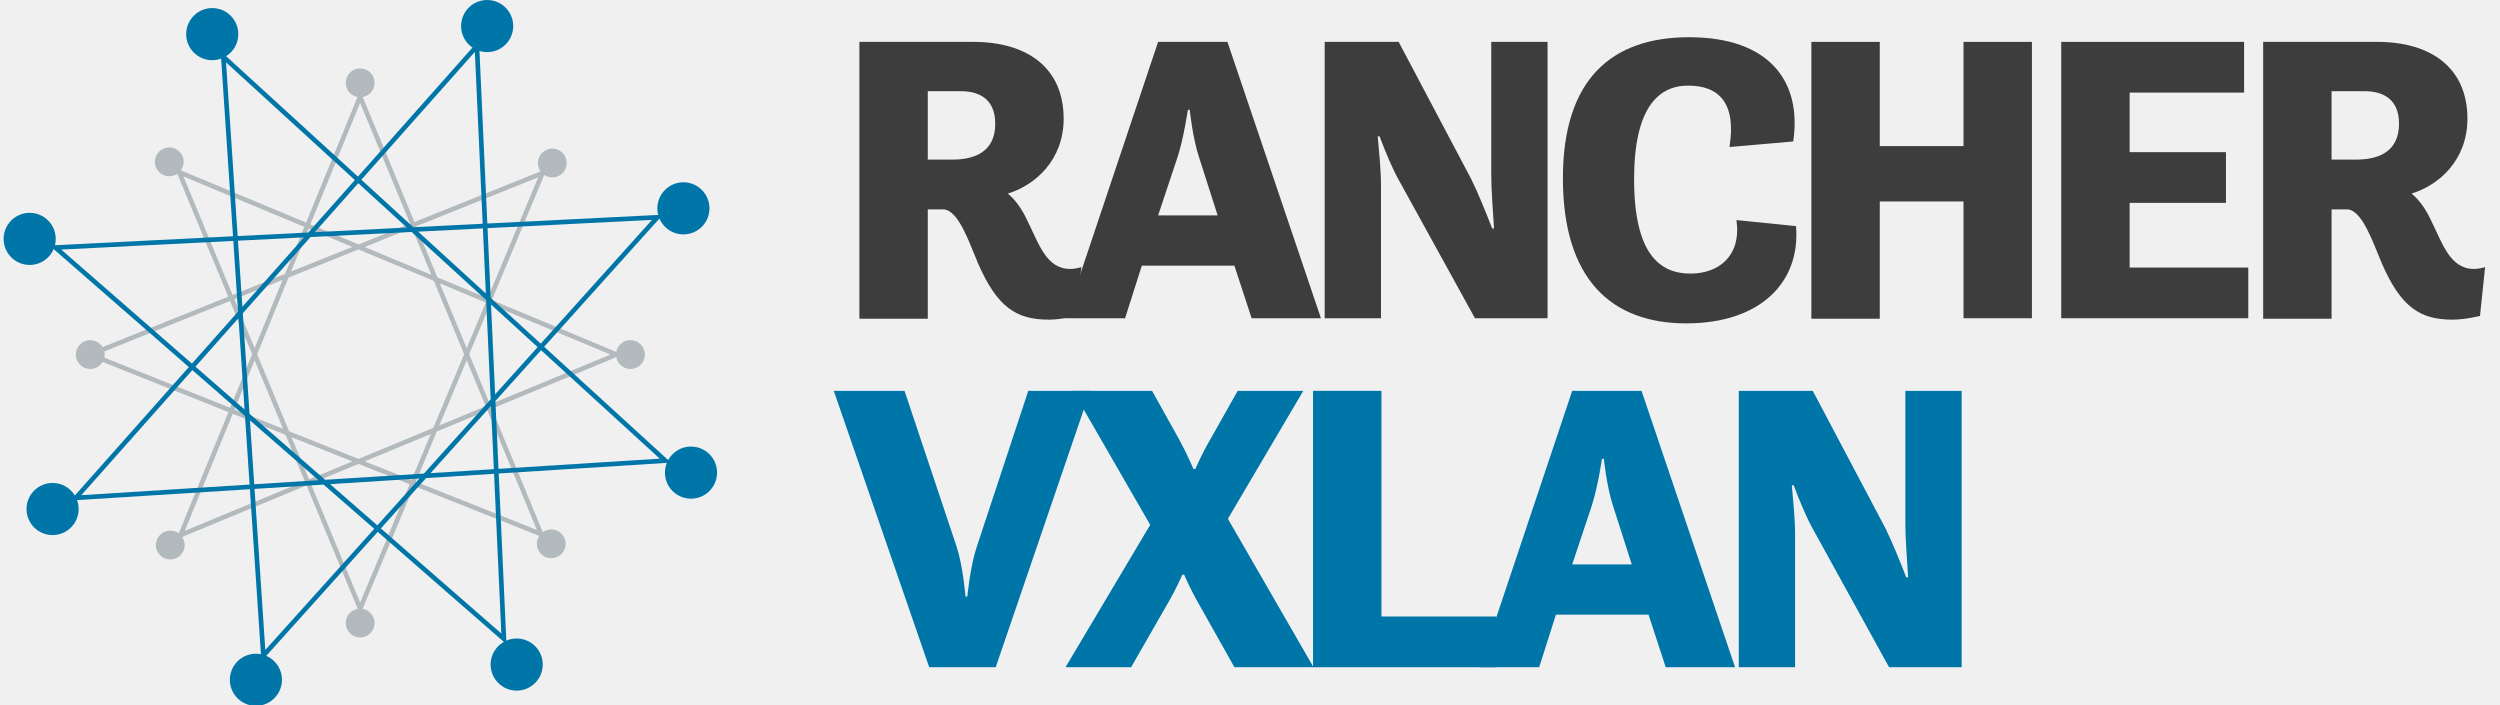
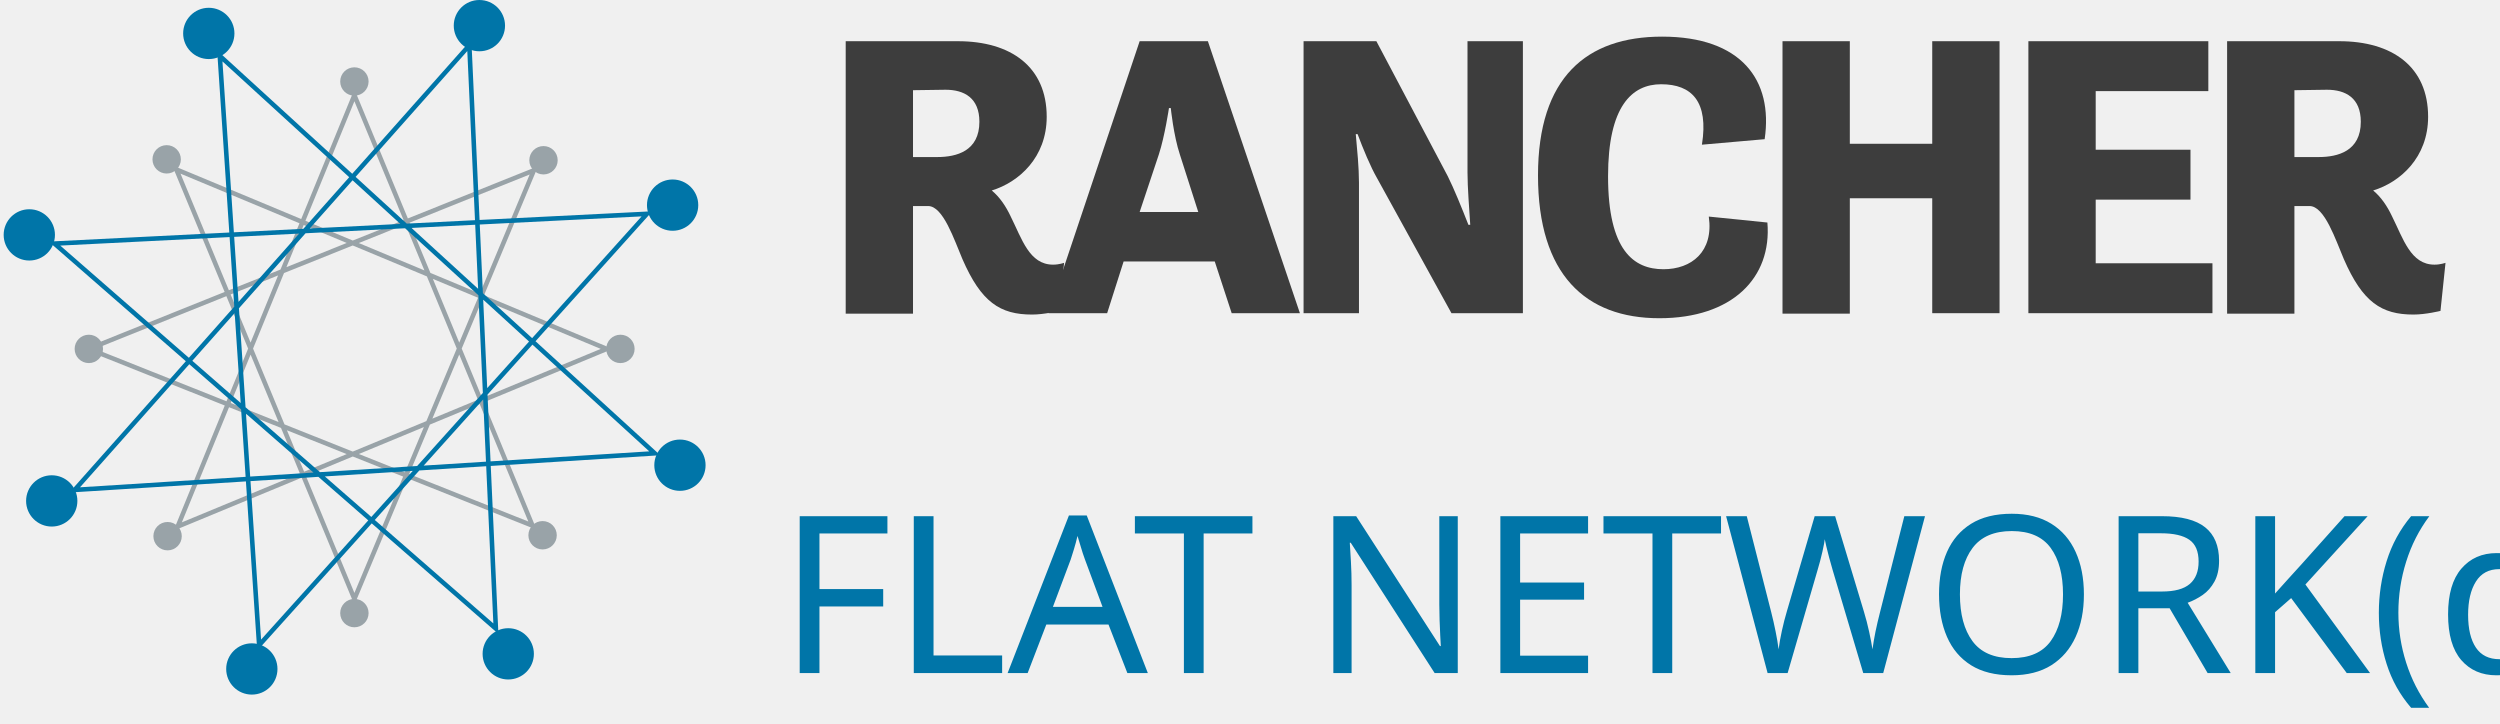
- <svg xmlns="http://www.w3.org/2000/svg" version="1.1" id="Layer_1" x="0px" y="0px" viewBox="0 0 537.3 151.4" style="enable-background:new 0 0 537.3 151.4;" xml:space="preserve">
-   <style type="text/css">
- 	.st0{fill:#99A3A8;}
- 	.st1{fill:#CCD1D3;}
- 	.st2{fill:none;stroke:#A3ABAF;stroke-width:5;stroke-linecap:round;stroke-linejoin:round;stroke-miterlimit:10;}
- 	.st3{fill:#3D3D3D;}
- 	.st4{fill:#0075A8;}
- 	.st5{fill:#B3C78F;}
- 	.st6{fill:none;stroke:#CCD1D3;stroke-miterlimit:10;}
- 	.st7{fill:none;stroke:#CCD1D3;stroke-width:1.893;stroke-miterlimit:10;}
- 	.st8{fill:#F15354;}
- 	.st9{fill:#A3ABAF;}
- 	.st10{fill:#3498DB;}
- 	.st11{fill:#2980B9;}
- 	.st12{fill:#E67E22;}
- 	.st13{fill:#D35401;}
- 	.st14{fill:#F1C40F;}
- 	.st15{fill:#E49701;}
- 	.st16{fill:#EADF5A;}
- 	.st17{fill:#D7C320;}
- 	.st18{fill:#34495E;}
- 	.st19{fill:#2C3E50;}
- 	.st20{fill:#2B2B2B;}
- 	.st21{fill:#262626;}
- 	.st22{fill:#3A6F81;}
- 	.st23{fill:#356272;}
- 	.st24{fill:#00558B;}
- 	.st25{fill:#27AE60;}
- 	.st26{fill:#169242;}
- 	.st27{fill:#A5C63B;}
- 	.st28{fill:#8EB021;}
- 	.st29{fill:#ECF0F1;}
- 	.st30{fill:#BDC3C7;}
- 	.st31{fill:#95A5A6;}
- 	.st32{fill:#7F8C8D;}
- 	.st33{fill:#E74C3C;}
- 	.st34{fill:#C0392B;}
- 	.st35{fill:#EA3738;}
- 	.st36{fill:#78C9CF;}
- 	.st37{fill:#389EA8;}
- 	.st38{fill:#2D8490;}
- 	.st39{fill:#1A6470;}
- 	.st40{fill:#21364A;}
- 	.st41{fill:#040B15;}
- 	.st42{fill:#66767C;}
- 	.st43{fill:#334851;}
- 	.st44{fill:#5C686F;}
- 	.st45{fill:#29373C;}
- 	.st46{fill:#0A141A;}
- 	.st47{fill:#FFFFFF;}
- 	.st48{fill:#0D5E8C;}
- 	.st49{fill:#0071BC;}
- 	.st50{fill:#808080;stroke:#000000;stroke-width:0.5;stroke-miterlimit:10;}
- 	.st51{fill:#DFDFDF;stroke:#000000;stroke-width:0.5;stroke-miterlimit:10;}
- 	.st52{stroke:#000000;stroke-width:0.5;stroke-miterlimit:10;}
- 	.st53{fill:none;stroke:#A3ABAF;stroke-width:12;stroke-miterlimit:10;}
- 	.st54{fill:none;stroke:#F15354;stroke-width:0.438;stroke-miterlimit:10;}
- 	.st55{fill:none;stroke:#F15354;stroke-miterlimit:10;}
- 	.st56{fill:none;stroke:#3498DB;stroke-width:15;stroke-linecap:square;stroke-miterlimit:10;}
- 	.st57{fill:none;stroke:#A3ABAF;stroke-width:9;stroke-miterlimit:10;}
- 	.st58{opacity:0.5;fill:url(#SVGID_1_);}
- 	.st59{clip-path:url(#SVGID_3_);enable-background:new    ;}
- 	.st60{fill:#D3AC0D;}
- 	.st61{fill:#B5930B;}
- 	.st62{opacity:0.5;fill:url(#SVGID_4_);}
- 	.st63{clip-path:url(#SVGID_6_);enable-background:new    ;}
- 	.st64{opacity:0.5;fill:url(#SVGID_7_);}
- 	.st65{clip-path:url(#SVGID_9_);enable-background:new    ;}
- 	.st66{opacity:0.5;fill:url(#SVGID_10_);}
- 	.st67{clip-path:url(#SVGID_12_);enable-background:new    ;}
- 	.st68{fill:#58D68D;}
- 	.st69{fill:#2ECC71;}
- 	.st70{fill:none;stroke:#2ECC71;stroke-width:1.162;stroke-miterlimit:10;}
- 	.st71{fill:none;stroke:#F1C40F;stroke-width:1.162;stroke-miterlimit:10;}
- 	.st72{fill:none;stroke:#0075A8;stroke-width:1.162;stroke-miterlimit:10;}
- 	.st73{fill:none;stroke:#BDC3C7;stroke-width:10;stroke-miterlimit:10;}
- 	.st74{fill:none;stroke:#A3ABAF;stroke-width:10;stroke-miterlimit:10;}
- 	.st75{opacity:0.2;fill:#78C9CF;}
- 	.st76{fill:none;stroke:#0075A8;stroke-miterlimit:10;}
- 	.st77{fill:#5D5D5D;}
- 	.st78{fill:none;stroke:#99A3A8;stroke-miterlimit:10;}
- 	.st79{fill:none;stroke:#0075A8;stroke-width:1.827;stroke-miterlimit:10;}
- 	.st80{opacity:0.7;}
- </style>
-   <g>
-     <path class="st3" d="M184.7,9h24.5c11.6,0,19.4,5.6,19.4,16.5c0,8.9-6.1,14.3-12,16.1c1.8,1.5,3.1,3.5,4.1,5.6   c2.5,5,4.1,10.6,9.3,10.6c1.3,0,2.4-0.4,2.4-0.4l-1.1,10.5c0,0-3.2,0.8-5.9,0.8c-7,0-11.1-2.7-15.2-12.1   c-1.8-4.2-4.2-11.6-7.5-11.6h-3.3v23.5h-14.7V9z M199.4,19.7v14.6h5.3c4.2,0,9.2-1.3,9.2-7.7c0-5.2-3.3-7-7.4-7H199.4z" />
-     <path class="st3" d="M248.9,9h14.9l20.1,59.4h-14.9l-3.7-11.3h-19.9l-3.6,11.3h-12.8L248.9,9z M248.9,46.3h12.8l-4-12.5   c-1.4-4.2-2-10.2-2-10.2h-0.4c0,0-0.9,6.1-2.2,10.1L248.9,46.3z" />
-     <path class="st3" d="M284.8,9h15.8l15.6,29.5c1.3,2.6,3.1,7,4.5,10.6h0.4c-0.2-3.3-0.6-8.1-0.6-11.5V9h12.1v59.4H317L300.8,39   c-1.5-2.6-3.1-6.5-4.3-9.7h-0.4c0.3,3.3,0.7,7.3,0.7,10.6v28.5h-12.1V9z" />
-     <path class="st3" d="M335.9,38.3C335.9,16.9,346.5,8,363,8c17.3,0,24.3,9.5,22.4,22.4l-13.7,1.2c1.5-9.4-2.2-13.2-8.9-13.2   c-6.4,0-11.6,4.8-11.6,20.1c0,16.2,5.6,20.3,12.1,20.3c6.1,0,11-3.8,9.9-11.5l12.8,1.3c1,12.1-7.7,20.9-23.6,20.9   C346.3,69.5,335.9,60,335.9,38.3z" />
-     <path class="st3" d="M389.3,9H404v22.4h18V9h14.7v59.4H422V43.3h-18v25.2h-14.7V9z" />
-     <path class="st3" d="M443,9h39.3v10.9h-24.6v12.8h20.7v10.9h-20.7v13.9h25.5v10.9H443V9z" />
-     <path class="st3" d="M486.4,9h24.5c11.6,0,19.4,5.6,19.4,16.5c0,8.9-6.1,14.3-12,16.1c1.8,1.5,3.1,3.5,4.1,5.6   c2.5,5,4.1,10.6,9.3,10.6c1.3,0,2.4-0.4,2.4-0.4L533,67.9c0,0-3.2,0.8-5.9,0.8c-7,0-11.1-2.7-15.2-12.1c-1.8-4.2-4.2-11.6-7.5-11.6   h-3.3v23.5h-14.7V9z M501.1,19.7v14.6h5.3c4.2,0,9.2-1.3,9.2-7.7c0-5.2-3.3-7-7.4-7H501.1z" />
-     <path class="st4" d="M179.2,84h15.2l11.2,33.5c1.4,4.3,1.9,10.7,1.9,10.7h0.4c0,0,0.6-6.4,2-10.6L221,84h13.3l-20.3,59.4h-14.3   L179.2,84z" />
-     <path class="st4" d="M247.2,112.8L230.6,84h17l5.8,10.4c1.7,3.1,3.1,6.4,3.1,6.4h0.4c0,0,1.4-3.3,3.3-6.5L266,84h14.1l-16.2,27.5   l18.4,31.9h-17l-7.7-13.7c-1.8-3.1-3.1-6.2-3.1-6.2h-0.4c0,0-1.3,3.1-3.2,6.3l-7.8,13.6h-14.1L247.2,112.8z" />
-     <path class="st4" d="M282.2,84h14.7v48.5h24.7v10.9h-39.4V84z" />
-     <path class="st4" d="M337.9,84h14.9l20.1,59.4H358l-3.7-11.3h-19.9l-3.6,11.3h-12.8L337.9,84z M337.9,121.3h12.8l-4-12.5   c-1.4-4.2-2-10.2-2-10.2h-0.4c0,0-0.9,6.1-2.2,10.1L337.9,121.3z" />
-     <path class="st4" d="M373.8,84h15.8l15.6,29.5c1.3,2.6,3.1,7,4.5,10.6h0.4c-0.2-3.3-0.6-8.1-0.6-11.5V84h12.1v59.4H406L389.8,114   c-1.5-2.6-3.1-6.5-4.3-9.7h-0.4c0.3,3.3,0.7,7.3,0.7,10.6v28.5h-12.1V84z" />
-   </g>
-   <g class="st80">
-     <circle class="st0" cx="77.4" cy="17.8" r="3.1" />
-     <circle class="st0" cx="77.4" cy="133.9" r="3.1" />
-     <circle class="st0" cx="19.4" cy="76.2" r="3.1" />
-     <circle class="st0" cx="135.5" cy="76.2" r="3.1" />
-     <ellipse transform="matrix(0.7071 -0.7071 0.7071 0.7071 -13.9669 35.9128)" class="st0" cx="36.4" cy="34.8" rx="3.1" ry="3.1" />
-     <ellipse transform="matrix(0.7071 -0.7071 0.7071 0.7071 -47.9745 118.0144)" class="st0" cx="118.5" cy="116.9" rx="3.1" ry="3.1" />
-     <ellipse transform="matrix(0.7071 -0.7071 0.7071 0.7071 -72.0833 60.215)" class="st0" cx="36.6" cy="117.1" rx="3.1" ry="3.1" />
-     <ellipse transform="matrix(0.7071 -0.7071 0.7071 0.7071 10.0183 94.2226)" class="st0" cx="118.7" cy="35" rx="3.1" ry="3.1" />
-     <polygon class="st78" points="38.8,115 77.4,20.8 116.3,114.8 19.4,76.2 116.6,37.2 77.4,130.8 38.5,37 132.5,76.2  " />
-   </g>
-   <g>
-     <circle class="st4" cx="55" cy="146.1" r="5.6" />
-     <circle class="st4" cx="11.3" cy="109.4" r="5.6" />
-     <circle class="st4" cx="104.7" cy="5.6" r="5.6" />
-     <ellipse transform="matrix(0.7048 -0.7094 0.7094 0.7048 -68.4895 120.9228)" class="st4" cx="111" cy="142.8" rx="5.6" ry="5.6" />
-     <ellipse transform="matrix(0.7048 -0.7094 0.7094 0.7048 -28.2269 135.3131)" class="st4" cx="148.5" cy="101.6" rx="5.6" ry="5.6" />
-     <ellipse transform="matrix(0.7048 -0.7094 0.7094 0.7048 11.5636 117.4138)" class="st4" cx="146.9" cy="44.8" rx="5.6" ry="5.6" />
-     <ellipse transform="matrix(0.7048 -0.7094 0.7094 0.7048 -34.527 19.7255)" class="st4" cx="6.4" cy="51.3" rx="5.6" ry="5.6" />
-     <ellipse transform="matrix(0.7048 -0.7094 0.7094 0.7048 8.2966 34.5403)" class="st4" cx="45.6" cy="7.3" rx="5.6" ry="5.6" />
-     <polygon class="st76" points="56.6,140.9 48,12.2 143,99 16.3,107 102.5,9.9 108.3,137.3 11.9,53.2 141.3,46.7  " />
+ <svg xmlns="http://www.w3.org/2000/svg" version="1.1" id="图层_1" x="0px" y="0px" viewBox="0 0 546 158" enable-background="new 0 0 546 158" xml:space="preserve">
+   <g id="Page-1">
+     <g id="catalogIcon-vxlan副本" transform="translate(-2, -1)">
+       <g id="Group" transform="translate(172, 9)">
+         <path id="Shape" fill="#3D3D3D" d="M14.7,1h24.5c11.6,0,19.4,5.6,19.4,16.5c0,8.9-6.1,14.3-12,16.1     c1.8,1.5,3.1,3.5,4.1,5.6c2.5,5,4.1,10.6,9.3,10.6c1.3,0,2.4-0.4,2.4-0.4l-1.1,10.5c0,0-3.2,0.8-5.9,0.8c-7,0-11.1-2.7-15.2-12.1     C38.4,44.4,36,37,32.7,37h-3.3v23.5H14.7V1L14.7,1z M29.4,11.7v14.6h5.3c4.2,0,9.2-1.3,9.2-7.7c0-5.2-3.3-7-7.4-7L29.4,11.7     L29.4,11.7z" />
+         <path id="Shape_1_" fill="#3D3D3D" d="M78.9,1h14.9l20.1,59.4H99l-3.7-11.3H75.4l-3.6,11.3H59L78.9,1     L78.9,1z M78.9,38.3h12.8l-4-12.5c-1.4-4.2-2-10.2-2-10.2h-0.4c0,0-0.9,6.1-2.2,10.1L78.9,38.3L78.9,38.3z" />
+         <path id="Shape_2_" fill="#3D3D3D" d="M114.8,1h15.8l15.6,29.5c1.3,2.6,3.1,7,4.5,10.6h0.4     c-0.2-3.3-0.6-8.1-0.6-11.5V1h12.1v59.4H147L130.8,31c-1.5-2.6-3.1-6.5-4.3-9.7h-0.4c0.3,3.3,0.7,7.3,0.7,10.6v28.5h-12.1V1     H114.8z" />
+         <path id="Shape_3_" fill="#3D3D3D" d="M165.9,30.3C165.9,8.9,176.5,0,193,0     c17.3,0,24.3,9.5,22.4,22.4l-13.7,1.2c1.5-9.4-2.2-13.2-8.9-13.2c-6.4,0-11.6,4.8-11.6,20.1c0,16.2,5.6,20.3,12.1,20.3     c6.1,0,11-3.8,9.9-11.5l12.8,1.3c1,12.1-7.7,20.9-23.6,20.9C176.3,61.5,165.9,52,165.9,30.3L165.9,30.3z" />
+         <path id="Shape_4_" fill="#3D3D3D" d="M219.3,1H234v22.4h18V1h14.7v59.4H252V35.3h-18v25.2h-14.7V1     L219.3,1z" />
+         <path id="Shape_5_" fill="#3D3D3D" d="M273,1h39.3v10.9h-24.6v12.8h20.7v10.9h-20.7v13.9h25.5v10.9     H273V1L273,1z" />
+         <path id="Shape_6_" fill="#3D3D3D" d="M316.4,1h24.5c11.6,0,19.4,5.6,19.4,16.5     c0,8.9-6.1,14.3-12,16.1c1.8,1.5,3.1,3.5,4.1,5.6c2.5,5,4.1,10.6,9.3,10.6c1.3,0,2.4-0.4,2.4-0.4L363,59.9c0,0-3.2,0.8-5.9,0.8     c-7,0-11.1-2.7-15.2-12.1c-1.8-4.2-4.2-11.6-7.5-11.6h-3.3v23.5h-14.7V1L316.4,1z M331.1,11.7v14.6h5.3c4.2,0,9.2-1.3,9.2-7.7     c0-5.2-3.3-7-7.4-7L331.1,11.7L331.1,11.7z" />
+         <text transform="matrix(1 0 0 1 0 139)" fill="#0075A8" font-family="'AbadiMT-CondensedExtraBold'" font-size="48">FLAT NETWORK(dev)</text>
+       </g>
+       <g id="Group_1_" transform="translate(18, 15)">
+         <circle id="Oval" fill="#99A3A8" cx="61.4" cy="3.8" r="3.1" />
+         <circle id="Oval_1_" fill="#99A3A8" cx="61.4" cy="119.9" r="3.1" />
+         <circle id="Oval_2_" fill="#99A3A8" cx="3.4" cy="62.2" r="3.1" />
+         <circle id="Oval_3_" fill="#99A3A8" cx="119.5" cy="62.2" r="3.1" />
+         <circle id="Oval_4_" fill="#99A3A8" cx="20.4" cy="20.8" r="3.1" />
+         <circle id="Oval_5_" fill="#99A3A8" cx="102.5" cy="102.9" r="3.1" />
+         <circle id="Oval_6_" fill="#99A3A8" cx="20.6" cy="103.1" r="3.1" />
+         <circle id="Oval_7_" fill="#99A3A8" cx="102.7" cy="21" r="3.1" />
+         <path id="Shape_7_" fill="none" stroke="#99A3A8" d="M22.8,101L61.4,6.8l38.9,94L3.4,62.2l97.2-39l-39.2,93.6L22.5,23l94,39.2     L22.8,101z" />
+       </g>
+       <g id="Group_2_">
+         <circle id="Oval_8_" fill="#0075A8" cx="57" cy="147.1" r="5.6" />
+         <circle id="Oval_9_" fill="#0075A8" cx="13.3" cy="110.4" r="5.6" />
+         <circle id="Oval_10_" fill="#0075A8" cx="106.7" cy="6.6" r="5.6" />
+         <circle id="Oval_11_" fill="#0075A8" cx="113" cy="143.8" r="5.6" />
+         <circle id="Oval_12_" fill="#0075A8" cx="150.5" cy="102.6" r="5.6" />
+         <circle id="Oval_13_" fill="#0075A8" cx="148.9" cy="45.8" r="5.6" />
+         <circle id="Oval_14_" fill="#0075A8" cx="8.4" cy="52.3" r="5.6" />
+         <circle id="Oval_15_" fill="#0075A8" cx="47.6" cy="8.3" r="5.6" />
+         <path id="Shape_8_" fill="none" stroke="#0075A8" d="M58.6,141.9L50,13.2l95,86.8l-126.7,8l86.2-97.1l5.8,127.4L13.9,54.2     l129.4-6.5L58.6,141.9z" />
+       </g>
+     </g>
  </g>
</svg>
